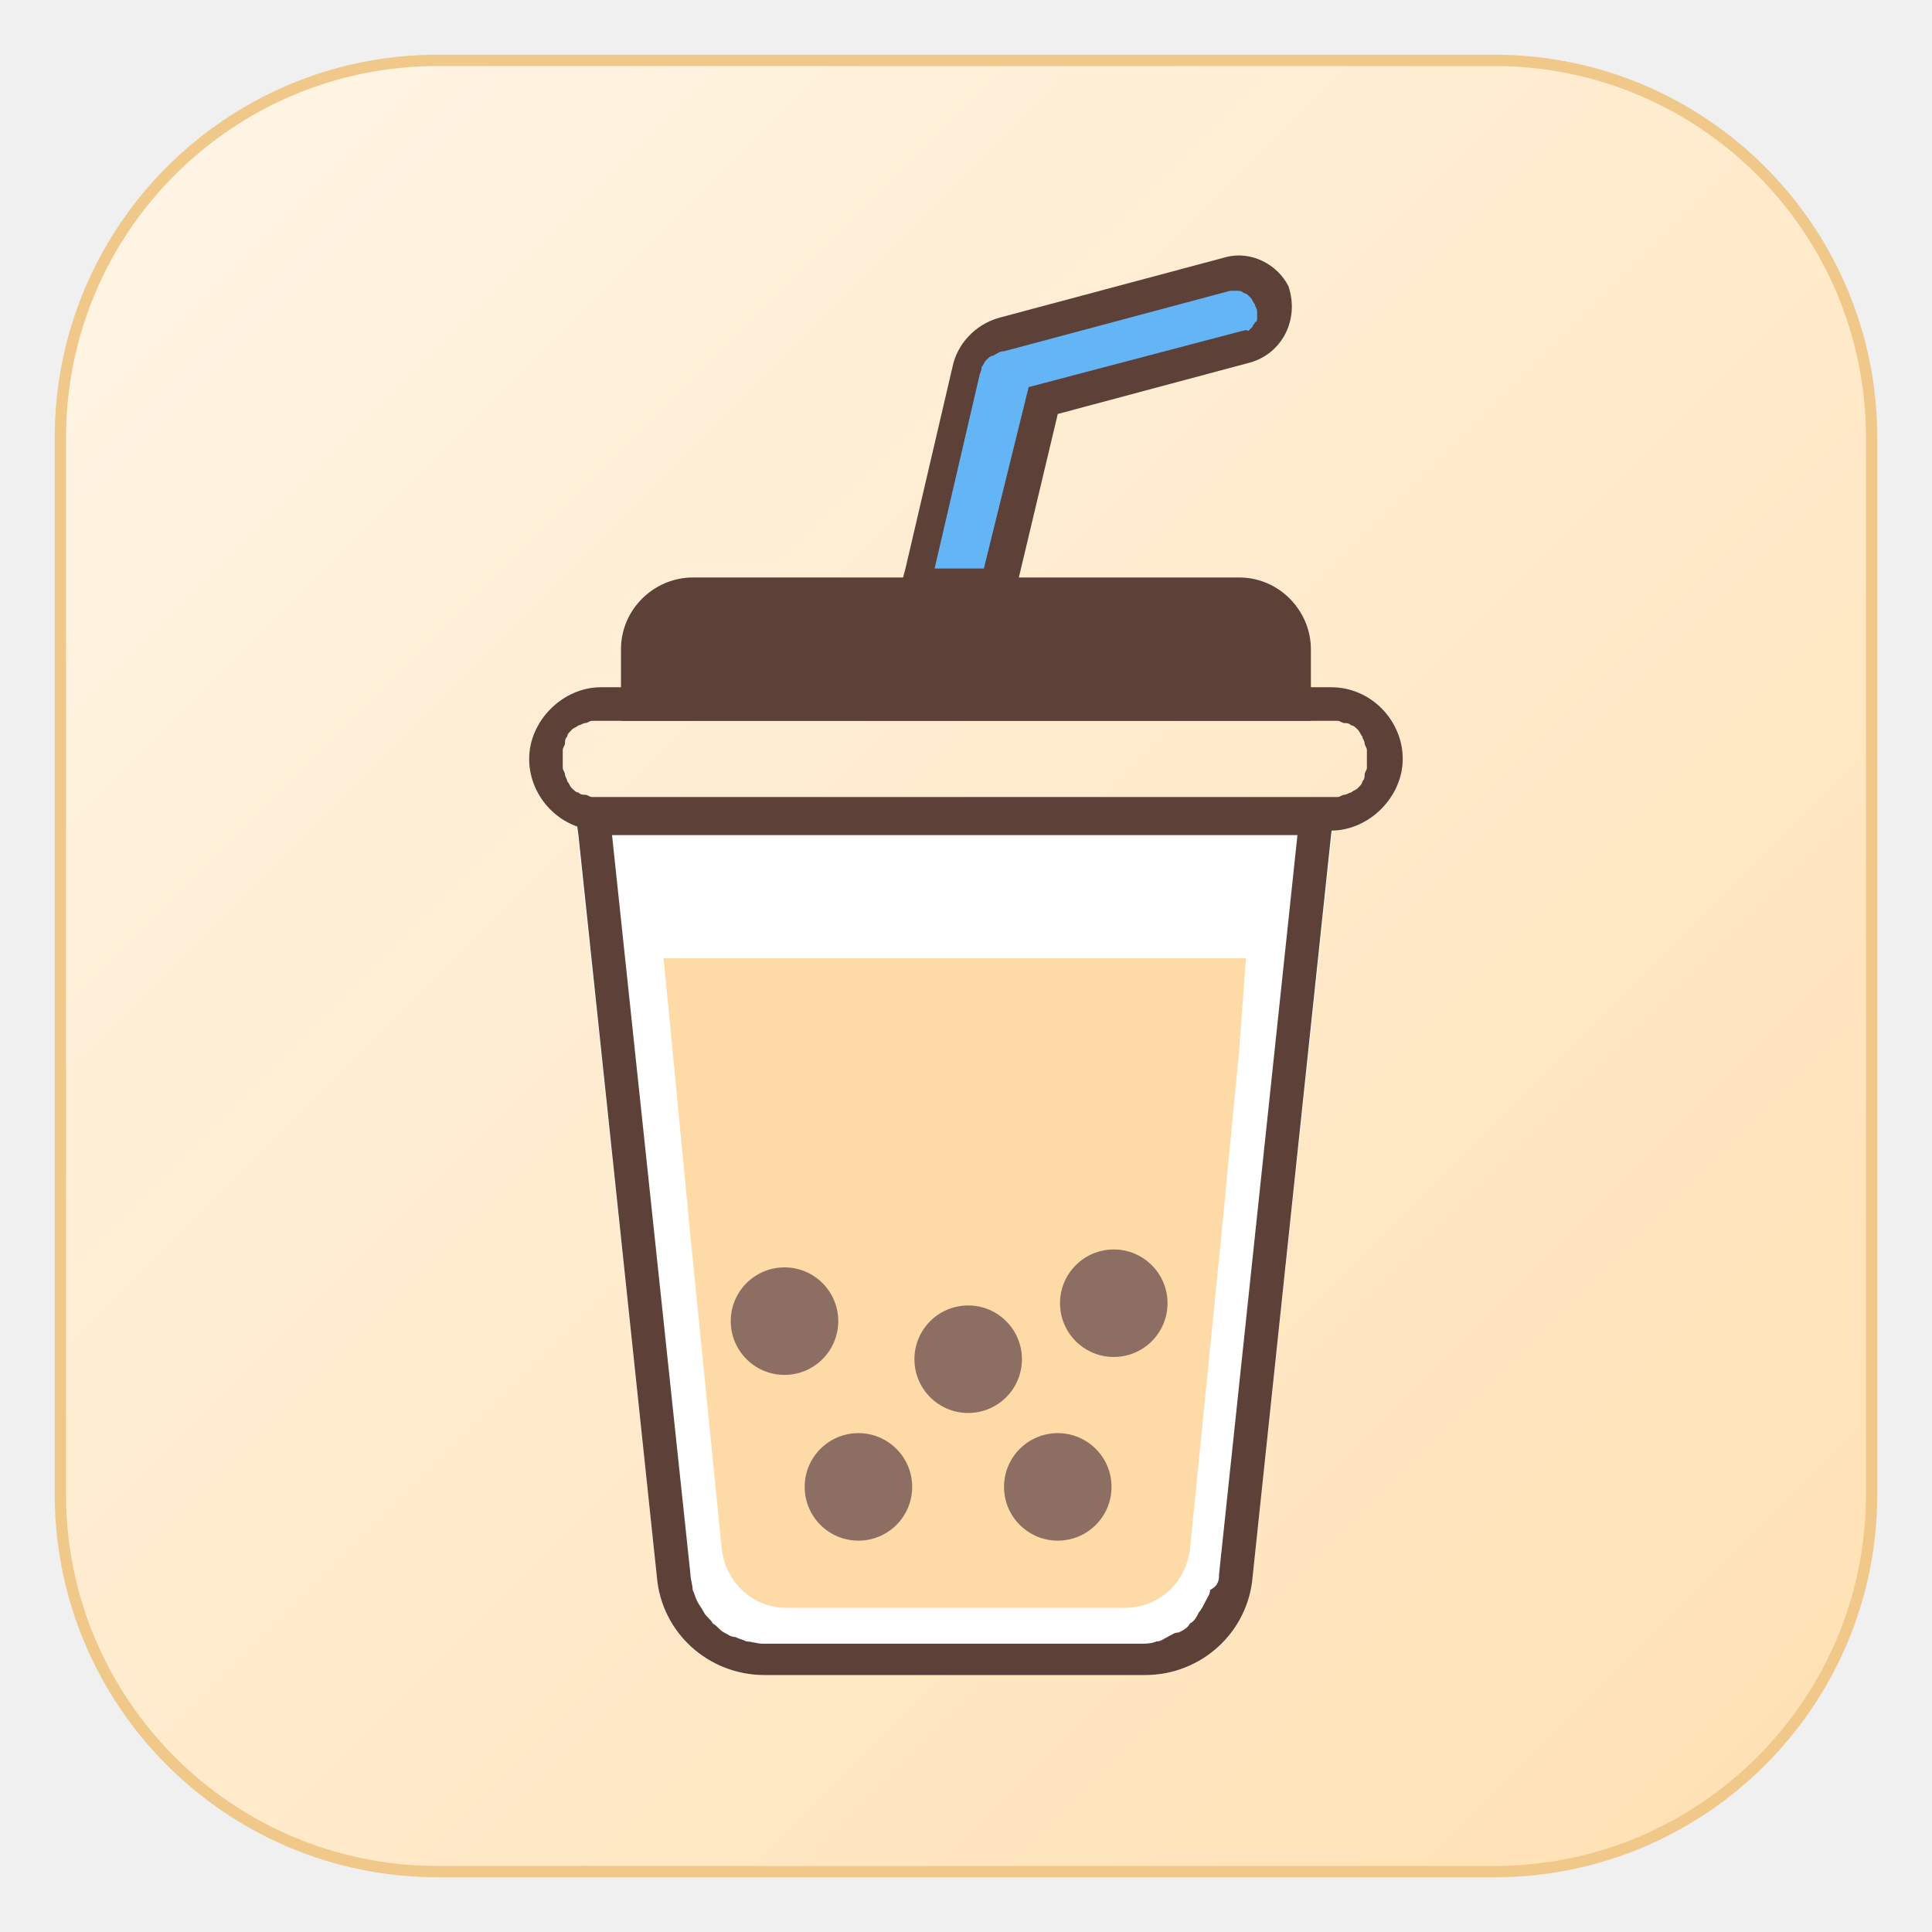
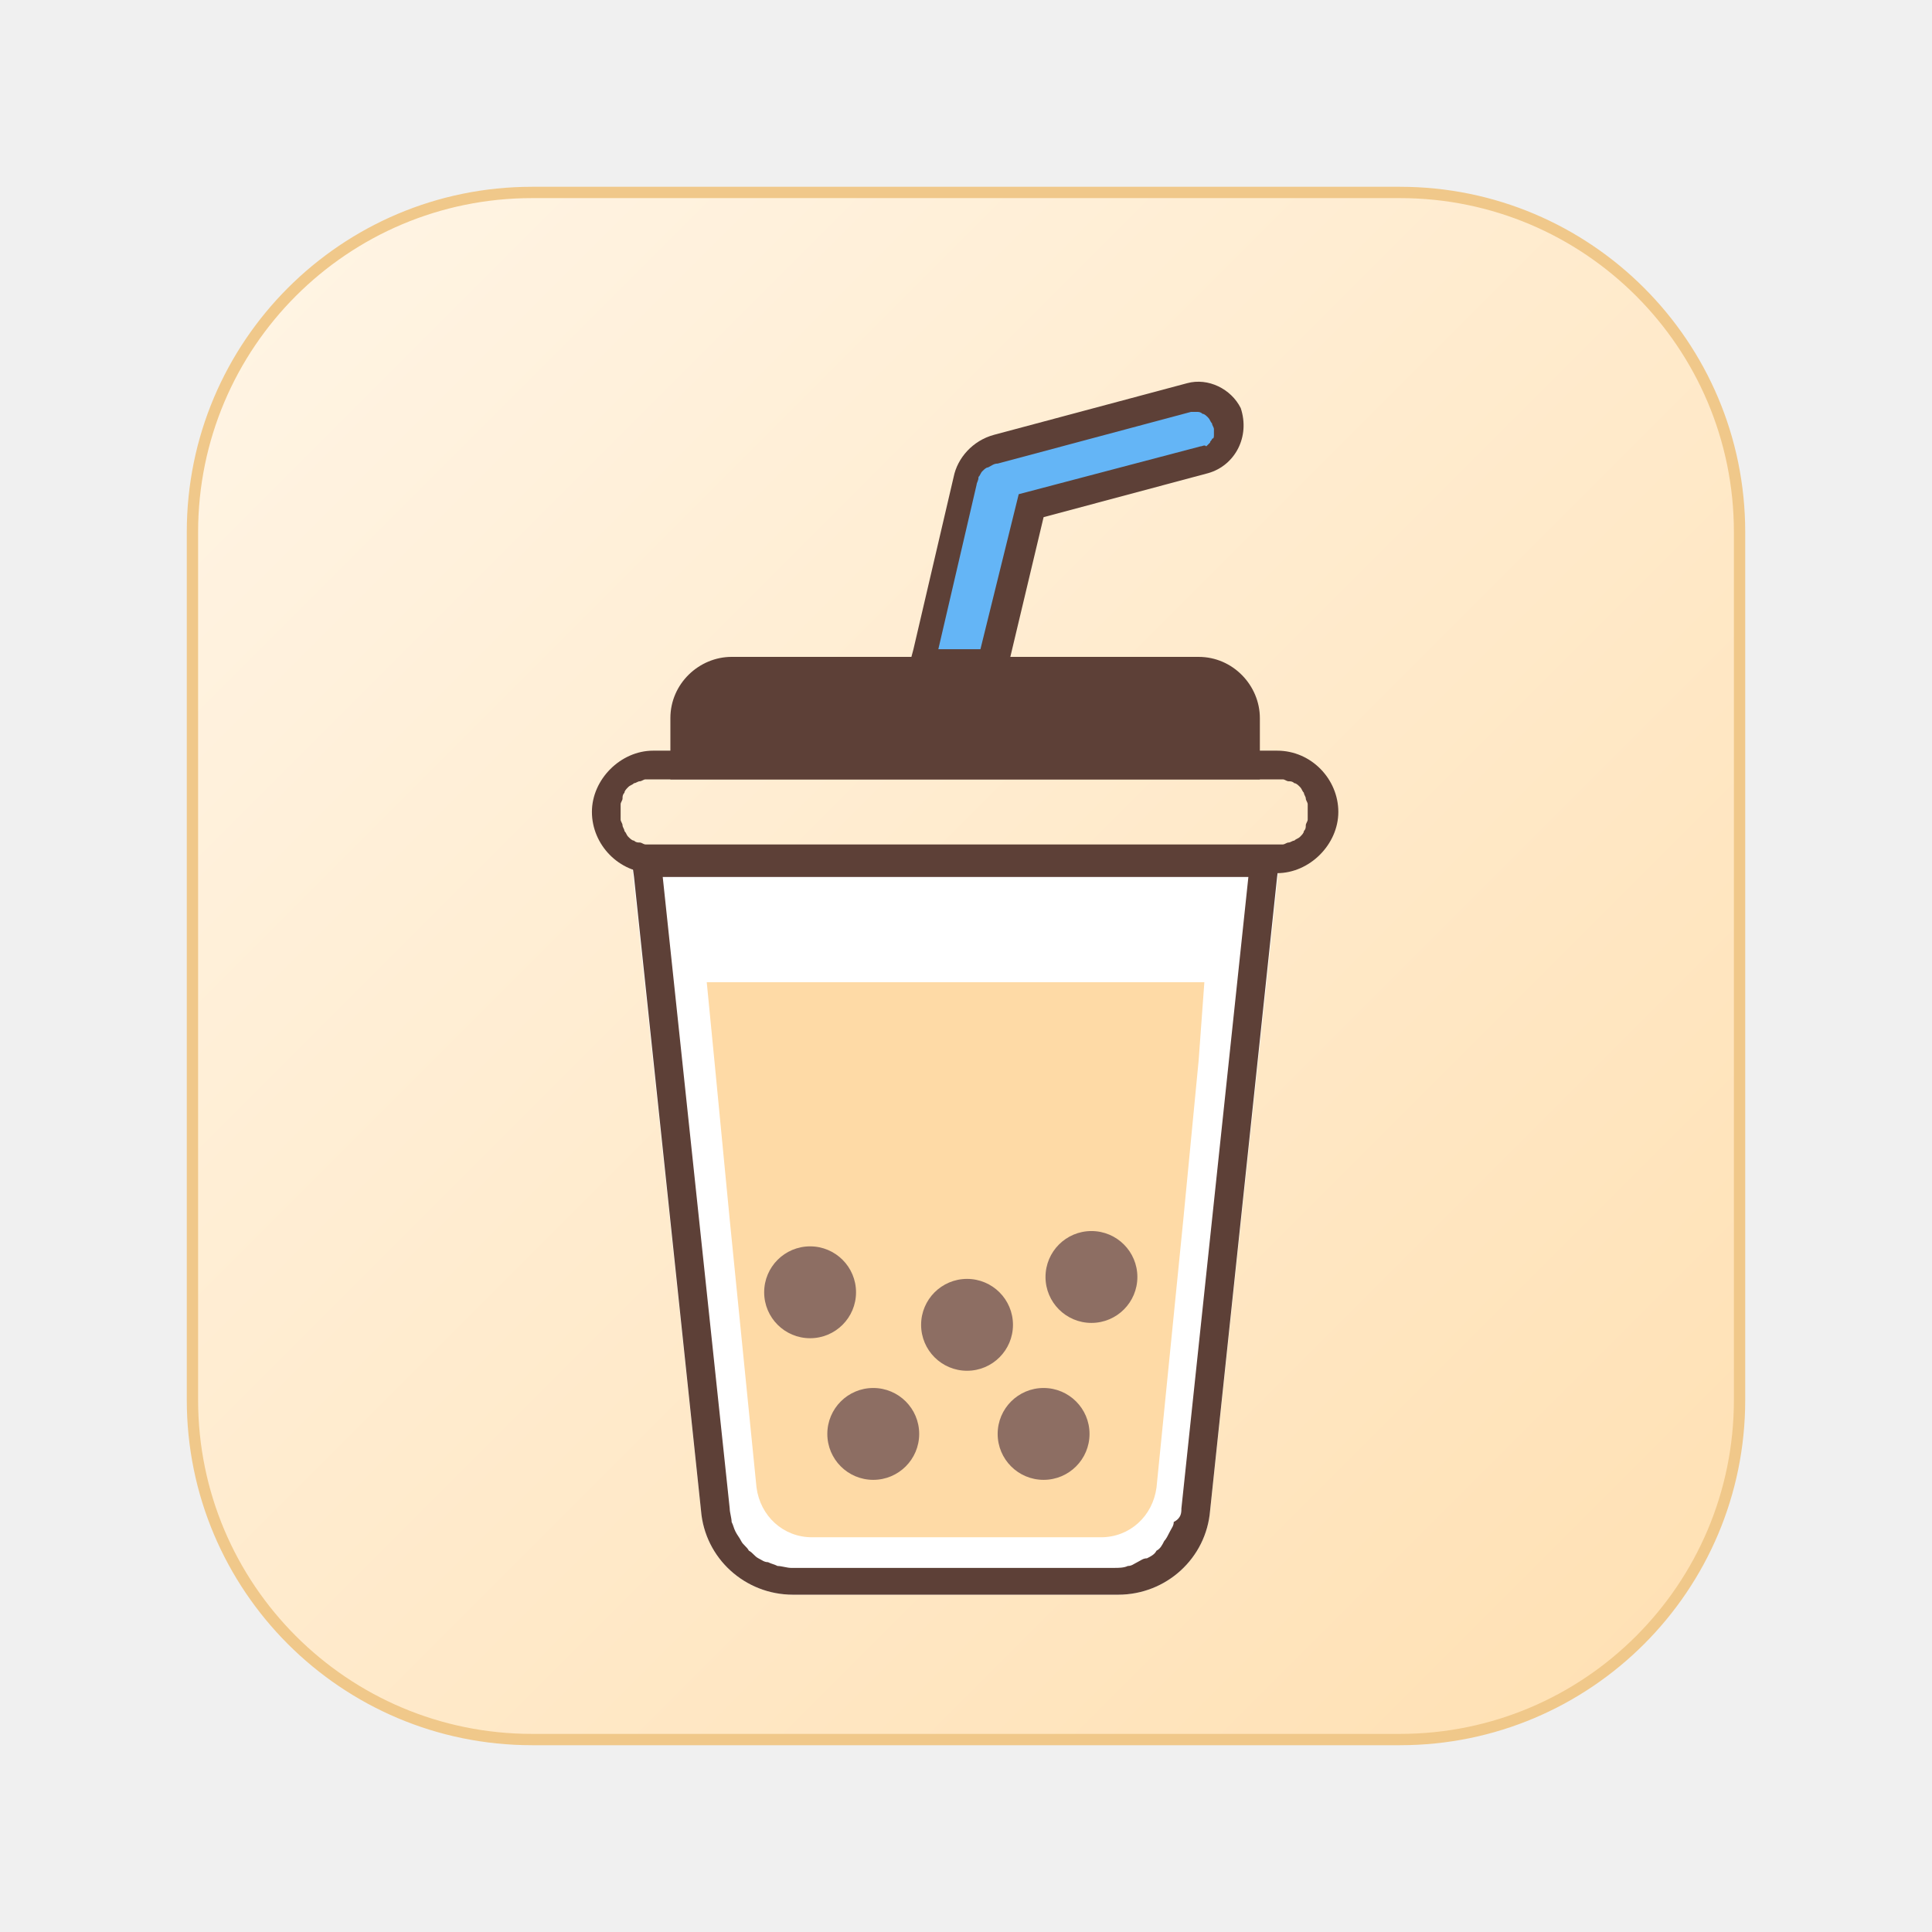
<svg xmlns="http://www.w3.org/2000/svg" viewBox="0 0 512 512">
  <defs>
    <linearGradient id="bg" x1="0" y1="0" x2="1" y2="1">
      <stop offset="0%" stop-color="#FFF5E6" />
      <stop offset="100%" stop-color="#FFE0B2" />
    </linearGradient>
  </defs>
-   <rect x="16" y="16" width="480" height="480" rx="100" ry="100" fill="url(#bg)" />
-   <rect x="16" y="16" width="480" height="480" rx="100" ry="100" fill="none" stroke="#F0C88A" stroke-width="3" />
-   <g transform="translate(69, 64) scale(0.371)">
+   <rect x="51" y="51" width="410" height="410" rx="90" ry="90" fill="url(#bg)" />
+   <rect x="51" y="51" width="410" height="410" rx="90" ry="90" fill="none" stroke="#F0C88A" stroke-width="3" />
+   <g transform="translate(96, 98) scale(0.317)">
    <path d="M224 400h544l-59.2 553.6c-3.2 40-36.8 70.4-76.8 70.4h-272c-40 0-73.6-30.4-76.8-70.4L224 400z" fill="#FFFFFF" />
    <path d="M224 400h544l-3.2 24-56 529.6c-3.2 40-36.8 70.4-76.8 70.4h-272c-40 0-73.6-30.4-76.8-70.4l-56-529.6L224 400z m460.8 552l56-528H251.2l56 528c0 3.2 1.6 8 1.6 11.2 1.6 3.2 1.6 4.8 3.2 8s3.2 4.8 4.8 8c1.6 3.2 4.8 4.8 6.4 8 3.2 1.6 4.8 4.8 8 6.4 3.2 1.6 4.8 3.2 8 3.2 3.2 1.6 4.8 1.6 8 3.2 3.2 0 8 1.6 11.2 1.6h270.4c3.2 0 8 0 11.2-1.6 3.2 0 4.8-1.6 8-3.2s4.8-3.2 8-3.2c3.2-1.6 6.4-3.2 8-6.4 3.2-1.6 4.8-4.8 6.4-8 1.6-1.6 3.2-4.8 4.8-8 1.6-3.2 3.2-4.8 3.2-8 6.4-3.2 6.4-8 6.4-11.2z" fill="#5D4037" />
    <path d="M376 976h241.6c24 0 43.2-17.6 46.4-41.6l22.4-224 12.8-132.8 4.8-65.6H288l6.4 65.6 12.8 132.8 22.4 224c3.2 24 22.4 41.6 46.4 41.6z" fill="#FEDAA6" />
    <path d="M726.4 291.2V320H281.6v-28.8-6.4c0-1.6 1.6-3.2 1.6-4.8 0-1.6 1.6-3.2 1.6-4.8 1.6-1.6 1.6-3.2 3.2-4.8 1.6-1.6 3.2-3.2 4.8-3.2 1.6-1.6 3.2-1.6 4.8-1.6 1.6 0 3.2-1.6 4.8-1.6H705.6c1.6 0 3.2 1.6 4.8 1.6 1.6 0 3.2 1.6 4.8 1.6 1.6 1.6 3.2 1.6 4.8 3.2 1.6 1.6 3.2 3.2 3.2 4.8 1.6 1.6 1.6 3.2 1.6 4.8 0 1.6 1.6 3.2 1.6 4.8v6.4z" fill="#FFFFFF" />
    <path d="M764.8 318.4c28.8 0 51.2 24 51.2 51.2 0 27.2-24 51.2-51.2 51.2H243.2c-28.8 0-51.2-24-51.2-51.2 0-27.2 24-51.2 51.2-51.2h521.6z m0 24h-528c-1.6 0-3.2 1.6-4.8 1.6-1.6 0-3.2 1.6-4.8 1.6-1.6 1.6-3.2 1.6-4.8 3.2-1.6 1.6-3.2 3.2-3.2 4.8-1.6 1.6-1.6 3.2-1.6 4.8 0 1.6-1.6 3.2-1.6 4.8v12.8c0 1.6 1.6 3.2 1.6 4.8 0 1.6 1.6 3.2 1.6 4.8 1.6 1.6 1.6 3.2 3.2 4.8 1.6 1.6 3.2 3.2 4.8 3.2 1.6 1.6 3.2 1.6 4.8 1.6 1.6 0 3.2 1.6 4.8 1.6h532.8c1.6 0 3.2-1.6 4.8-1.6 1.6 0 3.2-1.6 4.8-1.6 1.6-1.6 3.2-1.6 4.8-3.2 1.6-1.6 3.2-3.2 3.2-4.8 1.6-1.6 1.6-3.2 1.6-4.8 0-1.6 1.6-3.2 1.6-4.8v-6.4-6.4c0-1.6-1.6-3.2-1.6-4.8 0-1.6-1.6-3.2-1.6-4.8-1.6-1.6-1.6-3.2-3.2-4.8-1.6-1.6-3.2-3.2-4.8-3.2-1.6-1.6-3.2-1.6-4.8-1.6-1.6 0-3.2-1.6-4.8-1.6h-4.8z" fill="#5D4037" />
    <path d="M699.2 240c28.8 0 51.2 24 51.2 51.2v51.2H257.6v-51.2c0-28.8 24-51.2 51.2-51.2h390.4z" fill="#5D4037" />
    <path d="M707.2 86.4l-137.6 36.8-32 134.4h-83.2l6.4-24 33.6-144c3.2-16 16-30.4 33.6-35.2L689.6 11.2c17.6-4.8 36.8 4.8 44.8 20.8 8 24-4.8 48-27.2 54.4z" fill="#5D4037" />
    <path d="M548.8 104l-32 129.6h-35.2l32-137.6c0-1.6 1.6-3.2 1.6-6.4 1.6-1.6 1.6-3.2 3.2-4.8 1.6-1.6 3.2-3.2 4.8-3.2 3.2-1.6 4.8-3.2 8-3.2l161.6-43.2h4.8c1.6 0 3.2 0 4.8 1.6 1.6 0 3.2 1.6 4.8 3.2 1.6 1.6 1.6 3.2 3.2 4.8 0 1.6 1.6 3.2 1.6 4.8V54.4c0 1.6 0 3.2-1.6 3.2 0 1.6-1.6 1.6-1.6 3.2l-1.6 1.6-1.6 1.6c-1.6-1.6-3.2 0-4.8 0l-152 40z" fill="#64B5F6" />
    <circle cx="374.4" cy="771.2" r="38.4" fill="#8D6E63" />
    <circle cx="505.6" cy="798.4" r="38.4" fill="#8D6E63" />
    <circle cx="609.6" cy="758.4" r="38.4" fill="#8D6E63" />
    <circle cx="569.6" cy="889.6" r="38.4" fill="#8D6E63" />
    <circle cx="427.2" cy="889.6" r="38.4" fill="#8D6E63" />
  </g>
</svg>
